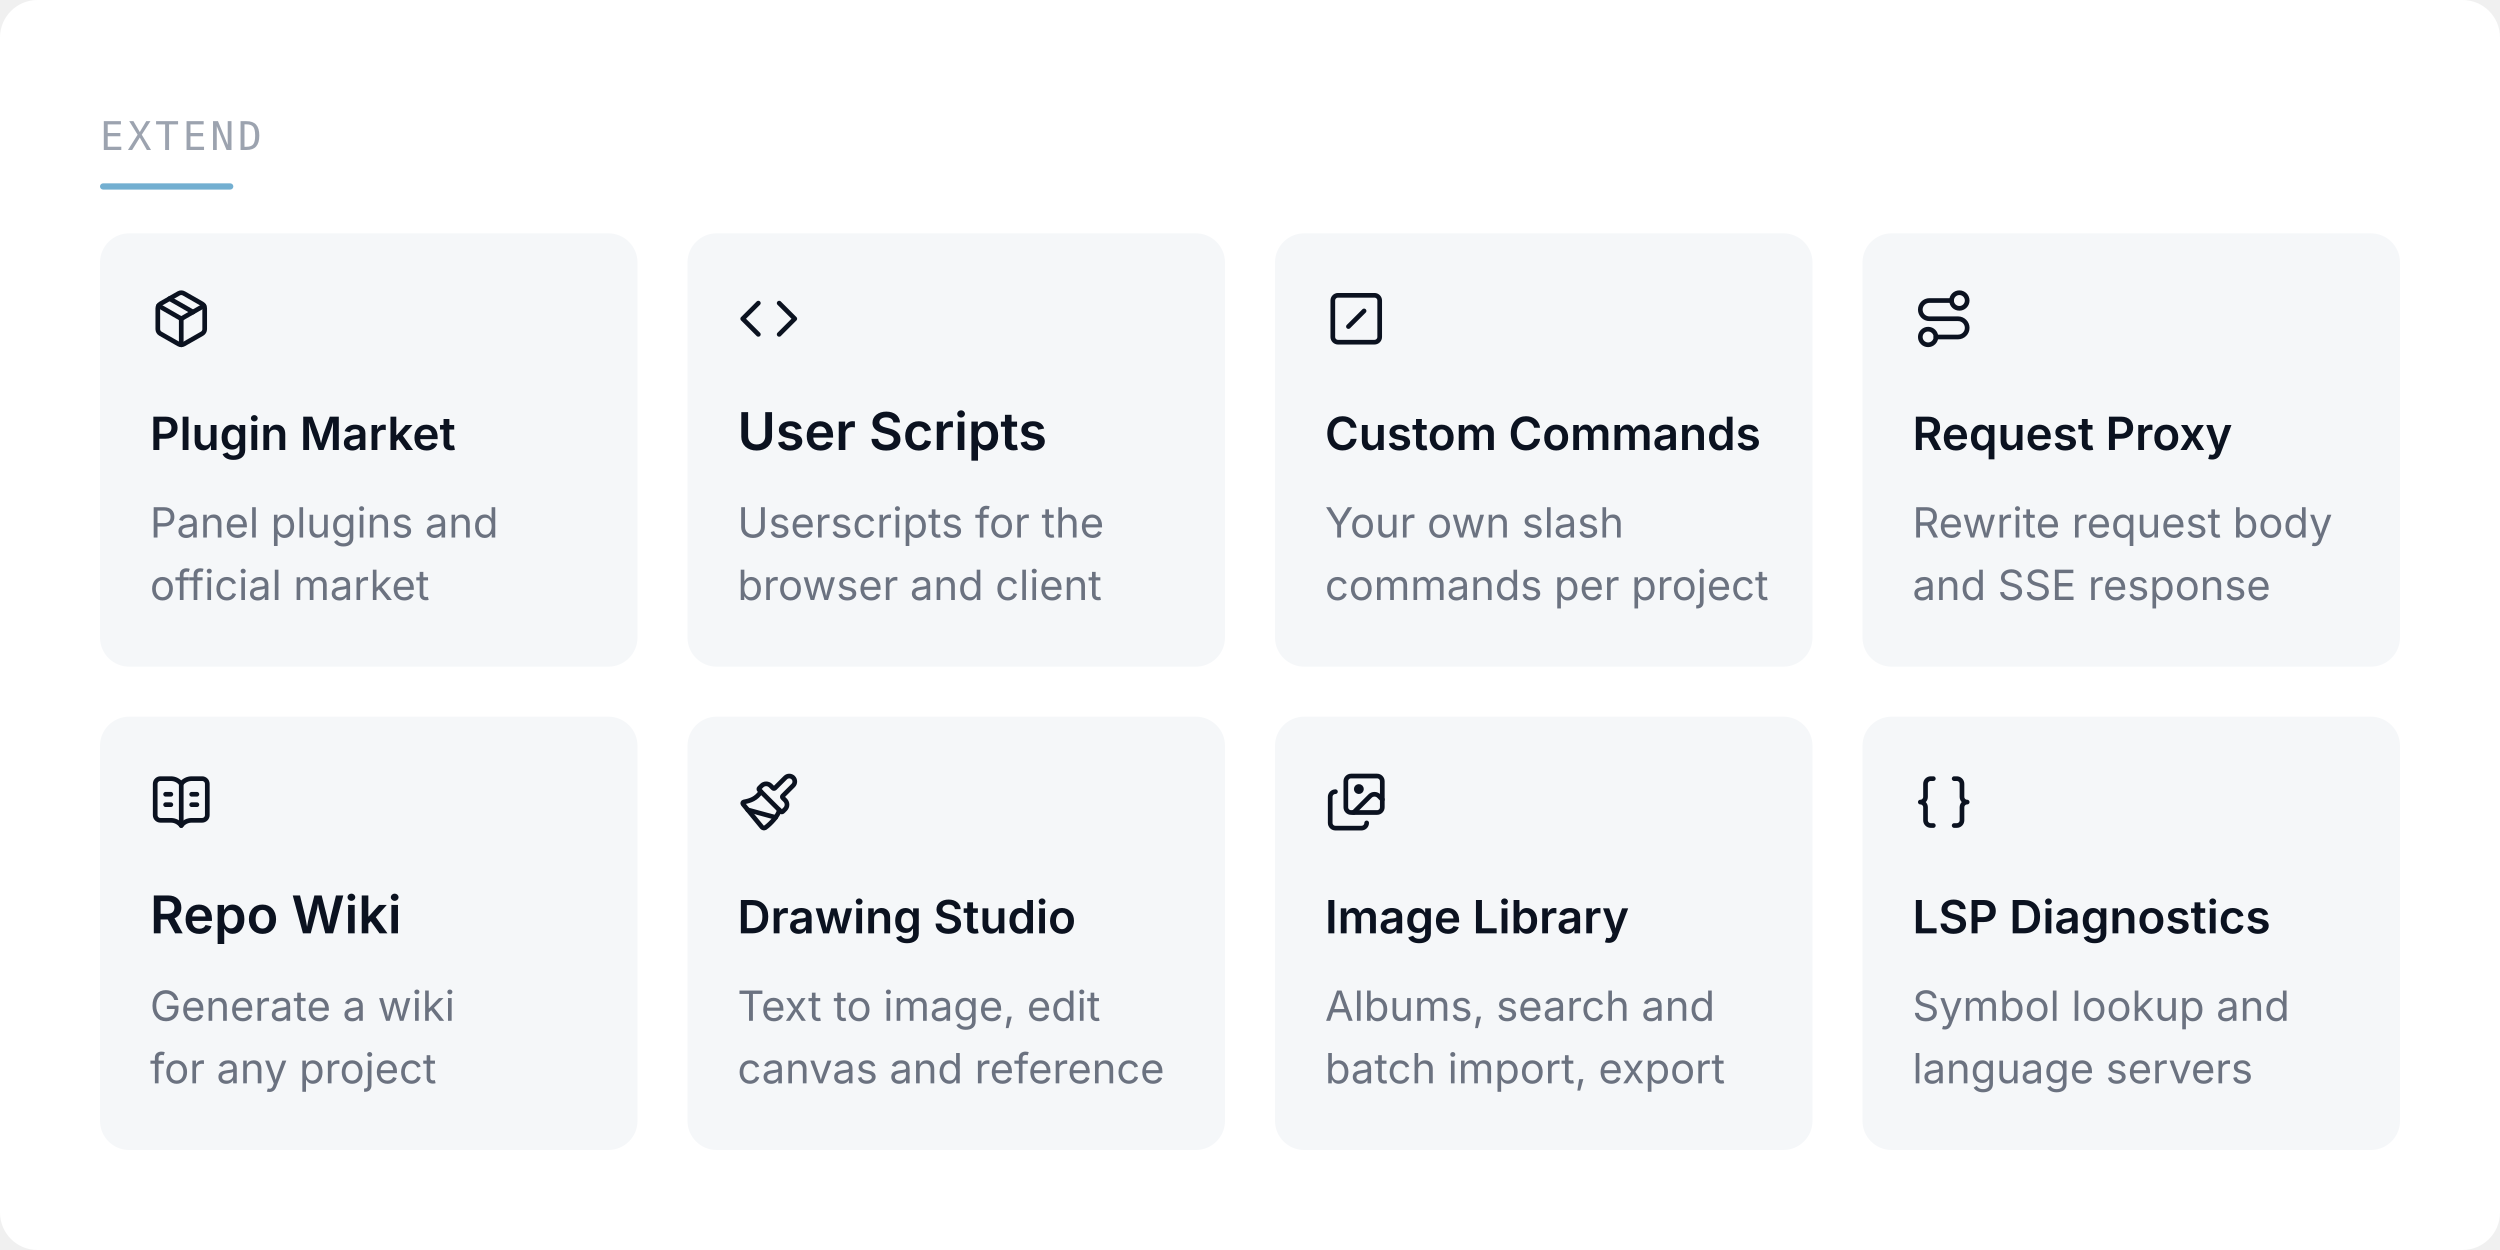
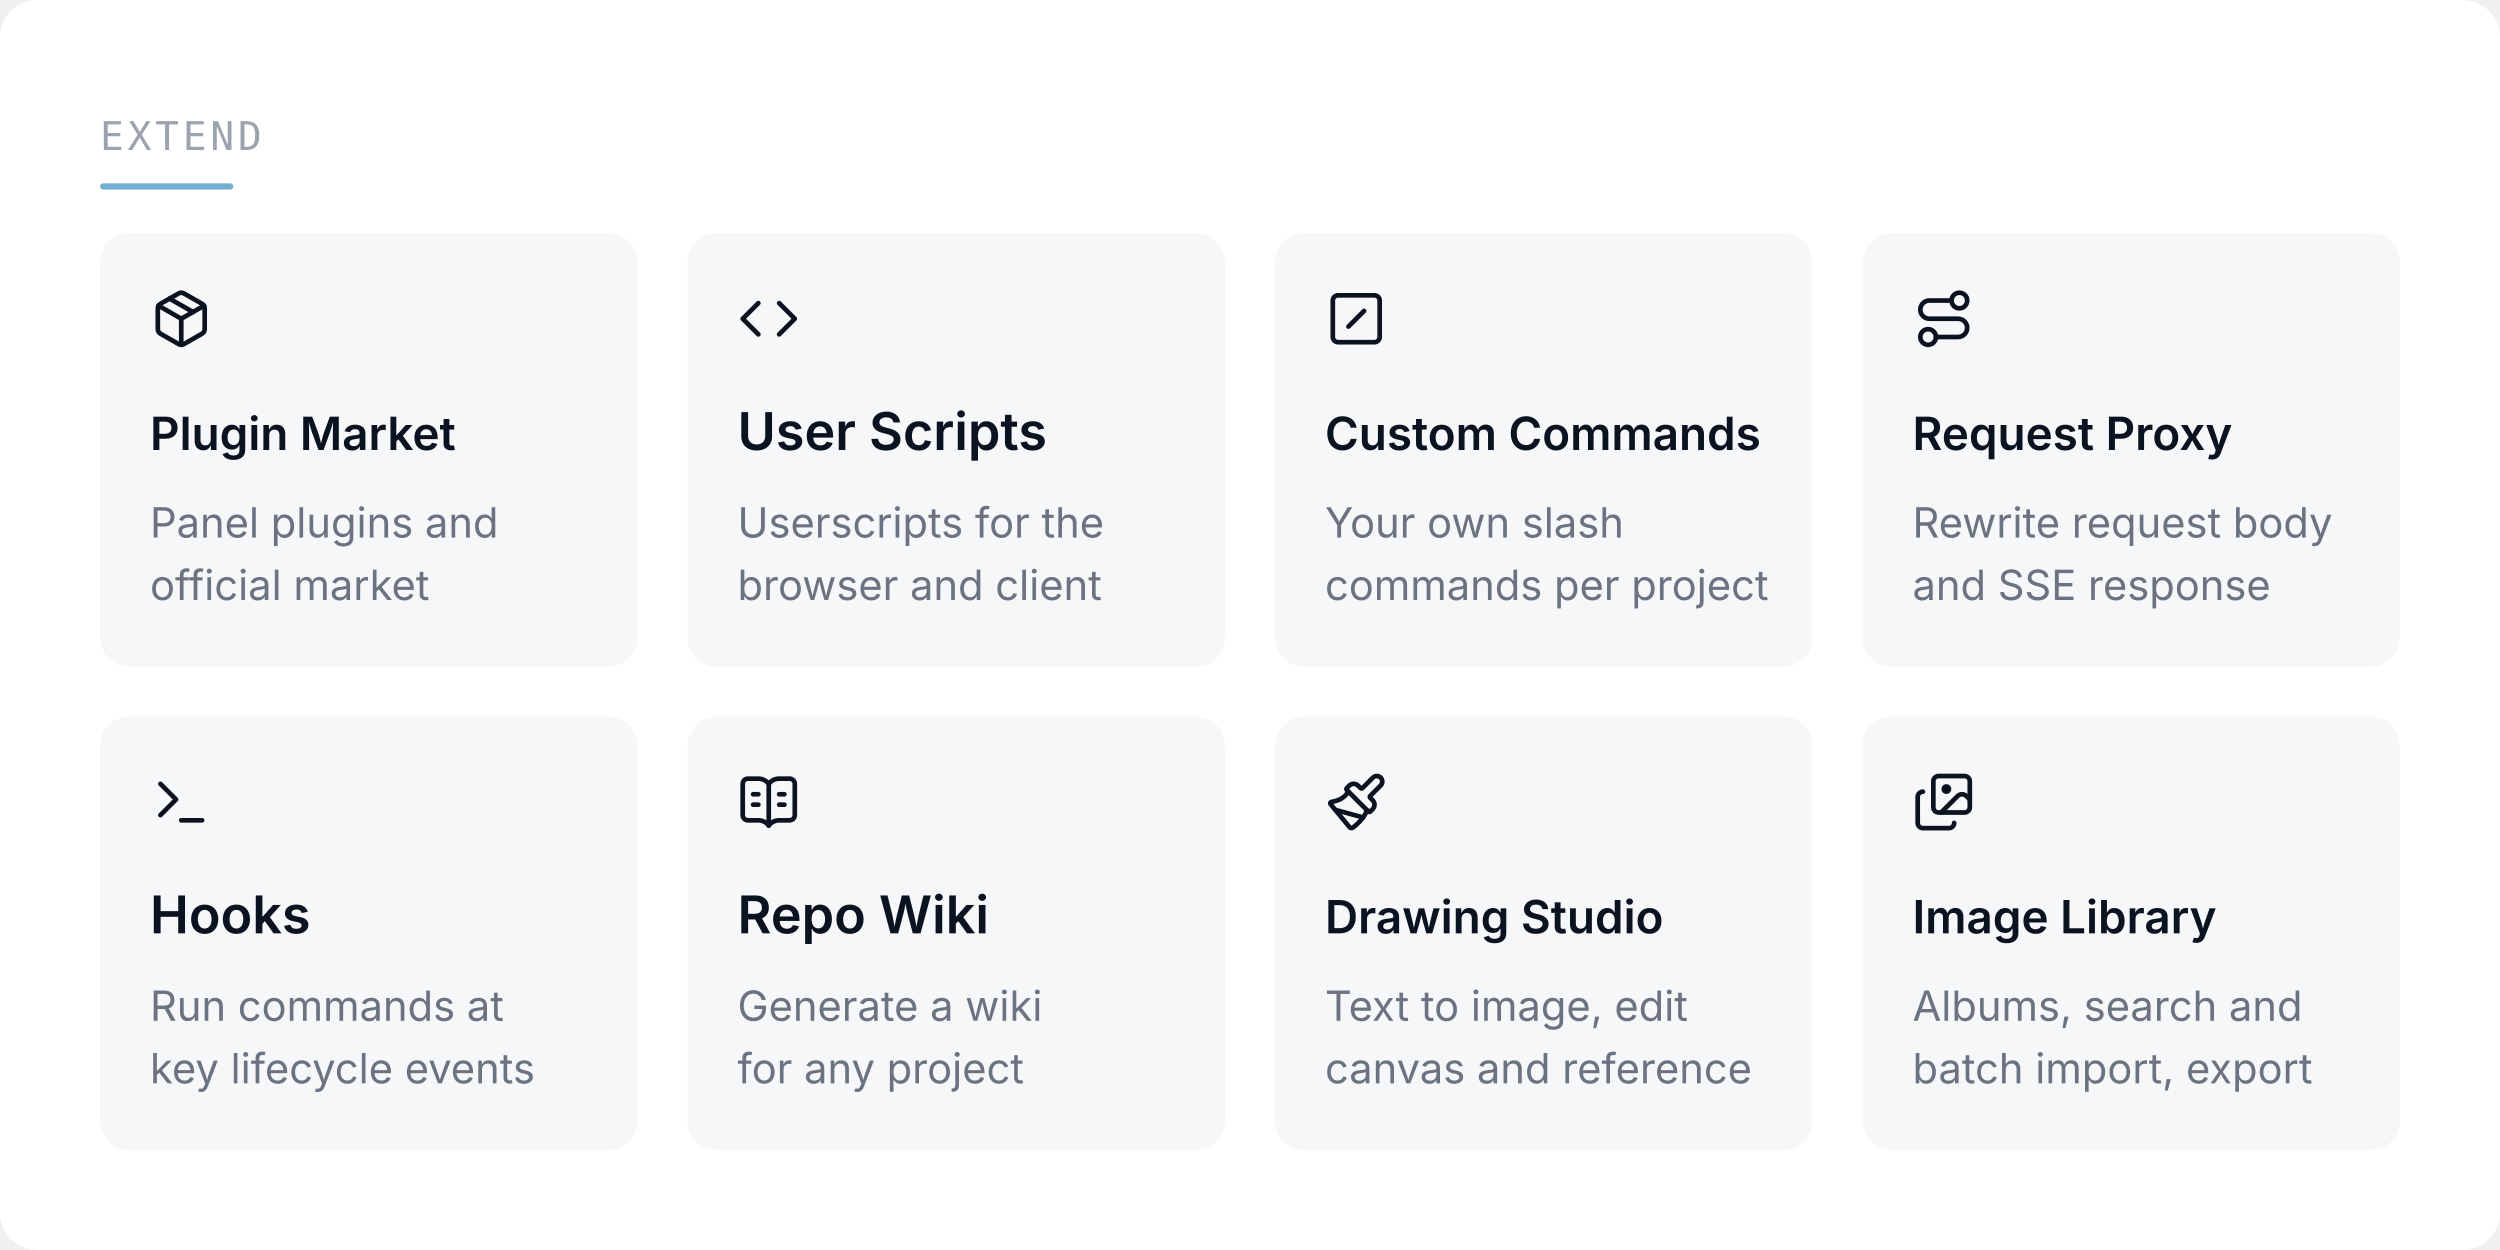
<svg xmlns="http://www.w3.org/2000/svg" width="1200" height="600" viewBox="0 0 1200 600" role="img" aria-labelledby="t d">
  <rect width="1200" height="600" rx="18" fill="#FFFFFF" />
  <text x="48" y="72" font-family="'Cascadia Code', Consolas, 'SF Mono', Menlo, monospace" font-size="19" letter-spacing="1.8" fill="#9CA3AF">EXTEND</text>
  <rect x="48" y="88" width="64" height="3" rx="1.5" fill="#73AFD1" />
  <rect x="48" y="112" width="258" height="208" rx="14" fill="#F5F7F9" />
  <g transform="translate(72.0 138) scale(1.25)" fill="none" stroke="#0B1220" stroke-width="1.8" stroke-linecap="round" stroke-linejoin="round">
    <path d="M11 21.73a2 2 0 0 0 2 0l7-4A2 2 0 0 0 21 16V8a2 2 0 0 0-1-1.73l-7-4a2 2 0 0 0-2 0l-7 4A2 2 0 0 0 3 8v8a2 2 0 0 0 1 1.73z" />
    <path d="M12 22V12" />
    <polyline points="3.29 7 12 12 20.71 7" />
    <path d="m7.5 4.27 9 5.15" />
  </g>
  <text x="72" y="216" font-family="-apple-system, BlinkMacSystemFont, 'Segoe UI', 'PingFang SC', 'Microsoft YaHei', sans-serif" font-size="22" font-weight="600" fill="#0B1220">Plugin Market</text>
  <text x="72" y="258" font-family="-apple-system, BlinkMacSystemFont, 'Segoe UI', 'PingFang SC', 'Microsoft YaHei', sans-serif" font-size="20" fill="#6B7280">Panel plugins and</text>
  <text x="72" y="288" font-family="-apple-system, BlinkMacSystemFont, 'Segoe UI', 'PingFang SC', 'Microsoft YaHei', sans-serif" font-size="20" fill="#6B7280">official market</text>
  <rect x="330" y="112" width="258" height="208" rx="14" fill="#F5F7F9" />
  <g transform="translate(354.0 138) scale(1.25)" fill="none" stroke="#0B1220" stroke-width="1.8" stroke-linecap="round" stroke-linejoin="round">
    <path d="m16 18 6-6-6-6" />
    <path d="m8 6-6 6 6 6" />
  </g>
  <text x="354" y="216" font-family="-apple-system, BlinkMacSystemFont, 'Segoe UI', 'PingFang SC', 'Microsoft YaHei', sans-serif" font-size="25" font-weight="600" fill="#0B1220">User Scripts</text>
  <text x="354" y="258" font-family="-apple-system, BlinkMacSystemFont, 'Segoe UI', 'PingFang SC', 'Microsoft YaHei', sans-serif" font-size="20" fill="#6B7280">Userscripts for the</text>
  <text x="354" y="288" font-family="-apple-system, BlinkMacSystemFont, 'Segoe UI', 'PingFang SC', 'Microsoft YaHei', sans-serif" font-size="20" fill="#6B7280">browser and client</text>
  <rect x="612" y="112" width="258" height="208" rx="14" fill="#F5F7F9" />
  <g transform="translate(636.0 138) scale(1.25)" fill="none" stroke="#0B1220" stroke-width="1.8" stroke-linecap="round" stroke-linejoin="round">
    <rect width="18" height="18" x="3" y="3" rx="2" />
    <line x1="9" x2="15" y1="15" y2="9" />
  </g>
  <text x="636" y="216" font-family="-apple-system, BlinkMacSystemFont, 'Segoe UI', 'PingFang SC', 'Microsoft YaHei', sans-serif" font-size="22" font-weight="600" fill="#0B1220">Custom Commands</text>
  <text x="636" y="258" font-family="-apple-system, BlinkMacSystemFont, 'Segoe UI', 'PingFang SC', 'Microsoft YaHei', sans-serif" font-size="20" fill="#6B7280">Your own slash</text>
  <text x="636" y="288" font-family="-apple-system, BlinkMacSystemFont, 'Segoe UI', 'PingFang SC', 'Microsoft YaHei', sans-serif" font-size="20" fill="#6B7280">commands per project</text>
  <rect x="894" y="112" width="258" height="208" rx="14" fill="#F5F7F9" />
  <g transform="translate(918.0 138) scale(1.25)" fill="none" stroke="#0B1220" stroke-width="1.8" stroke-linecap="round" stroke-linejoin="round">
    <circle cx="6" cy="19" r="3" />
    <path d="M9 19h8.5a3.5 3.5 0 0 0 0-7h-11a3.5 3.5 0 0 1 0-7H15" />
    <circle cx="18" cy="5" r="3" />
  </g>
  <text x="918" y="216" font-family="-apple-system, BlinkMacSystemFont, 'Segoe UI', 'PingFang SC', 'Microsoft YaHei', sans-serif" font-size="22" font-weight="600" fill="#0B1220">Request Proxy</text>
  <text x="918" y="258" font-family="-apple-system, BlinkMacSystemFont, 'Segoe UI', 'PingFang SC', 'Microsoft YaHei', sans-serif" font-size="20" fill="#6B7280">Rewrite request body</text>
  <text x="918" y="288" font-family="-apple-system, BlinkMacSystemFont, 'Segoe UI', 'PingFang SC', 'Microsoft YaHei', sans-serif" font-size="20" fill="#6B7280">and SSE response</text>
  <rect x="48" y="344" width="258" height="208" rx="14" fill="#F5F7F9" />
  <g transform="translate(72.0 370) scale(1.25)" fill="none" stroke="#0B1220" stroke-width="1.8" stroke-linecap="round" stroke-linejoin="round">
+     <path d="M12 19h8" />
+     <path d="m4 17 6-6-6-6" />
+   </g>
+   <text x="72" y="448" font-family="-apple-system, BlinkMacSystemFont, 'Segoe UI', 'PingFang SC', 'Microsoft YaHei', sans-serif" font-size="25" font-weight="600" fill="#0B1220">Hooks</text>
+   <text x="72" y="490" font-family="-apple-system, BlinkMacSystemFont, 'Segoe UI', 'PingFang SC', 'Microsoft YaHei', sans-serif" font-size="20" fill="#6B7280">Run commands at</text>
+   <text x="72" y="520" font-family="-apple-system, BlinkMacSystemFont, 'Segoe UI', 'PingFang SC', 'Microsoft YaHei', sans-serif" font-size="20" fill="#6B7280">key lifecycle events</text>
+   <rect x="330" y="344" width="258" height="208" rx="14" fill="#F5F7F9" />
+   <g transform="translate(354.0 370) scale(1.25)" fill="none" stroke="#0B1220" stroke-width="1.8" stroke-linecap="round" stroke-linejoin="round">
    <path d="M12 5v16" />
    <path d="M16 13h2" />
    <path d="M16 9h2" />
    <path d="M20.001 19A2 2 0 0022 17V5a2 2 0 00-1.999-2L16 3.002A5 5 0 0012 5a5 5 0 00-4-2H4a2 2 0 00-2 2v12a2 2 0 001.999 2H8a5 5 0 014 2 5 5 0 014-2z" />
    <path d="M6 13h2" />
    <path d="M6 9h2" />
  </g>
-   <text x="72" y="448" font-family="-apple-system, BlinkMacSystemFont, 'Segoe UI', 'PingFang SC', 'Microsoft YaHei', sans-serif" font-size="25" font-weight="600" fill="#0B1220">Repo Wiki</text>
-   <text x="72" y="490" font-family="-apple-system, BlinkMacSystemFont, 'Segoe UI', 'PingFang SC', 'Microsoft YaHei', sans-serif" font-size="20" fill="#6B7280">Generate a wiki</text>
-   <text x="72" y="520" font-family="-apple-system, BlinkMacSystemFont, 'Segoe UI', 'PingFang SC', 'Microsoft YaHei', sans-serif" font-size="20" fill="#6B7280">for any project</text>
-   <rect x="330" y="344" width="258" height="208" rx="14" fill="#F5F7F9" />
-   <g transform="translate(354.0 370) scale(1.25)" fill="none" stroke="#0B1220" stroke-width="1.8" stroke-linecap="round" stroke-linejoin="round">
+   <text x="354" y="448" font-family="-apple-system, BlinkMacSystemFont, 'Segoe UI', 'PingFang SC', 'Microsoft YaHei', sans-serif" font-size="25" font-weight="600" fill="#0B1220">Repo Wiki</text>
+   <text x="354" y="490" font-family="-apple-system, BlinkMacSystemFont, 'Segoe UI', 'PingFang SC', 'Microsoft YaHei', sans-serif" font-size="20" fill="#6B7280">Generate a wiki</text>
+   <text x="354" y="520" font-family="-apple-system, BlinkMacSystemFont, 'Segoe UI', 'PingFang SC', 'Microsoft YaHei', sans-serif" font-size="20" fill="#6B7280">for any project</text>
+   <rect x="612" y="344" width="258" height="208" rx="14" fill="#F5F7F9" />
+   <g transform="translate(636.0 370) scale(1.25)" fill="none" stroke="#0B1220" stroke-width="1.8" stroke-linecap="round" stroke-linejoin="round">
    <path d="m14.622 17.897-10.68-2.913" />
    <path d="M18.376 2.622a1 1 0 1 1 3.002 3.002L17.36 9.643a.5.5 0 0 0 0 .707l.944.944a2.41 2.41 0 0 1 0 3.408l-.944.944a.5.5 0 0 1-.707 0L8.354 7.348a.5.5 0 0 1 0-.707l.944-.944a2.41 2.41 0 0 1 3.408 0l.944.944a.5.5 0 0 0 .707 0z" />
    <path d="M9 8c-1.804 2.71-3.97 3.46-6.583 3.948a.507.507 0 0 0-.302.819l7.32 8.883a1 1 0 0 0 1.185.204C12.735 20.405 16 16.792 16 15" />
  </g>
-   <text x="354" y="448" font-family="-apple-system, BlinkMacSystemFont, 'Segoe UI', 'PingFang SC', 'Microsoft YaHei', sans-serif" font-size="22" font-weight="600" fill="#0B1220">Drawing Studio</text>
-   <text x="354" y="490" font-family="-apple-system, BlinkMacSystemFont, 'Segoe UI', 'PingFang SC', 'Microsoft YaHei', sans-serif" font-size="20" fill="#6B7280">Text to image, edit</text>
-   <text x="354" y="520" font-family="-apple-system, BlinkMacSystemFont, 'Segoe UI', 'PingFang SC', 'Microsoft YaHei', sans-serif" font-size="20" fill="#6B7280">canvas and reference</text>
-   <rect x="612" y="344" width="258" height="208" rx="14" fill="#F5F7F9" />
-   <g transform="translate(636.0 370) scale(1.25)" fill="none" stroke="#0B1220" stroke-width="1.8" stroke-linecap="round" stroke-linejoin="round">
+   <text x="636" y="448" font-family="-apple-system, BlinkMacSystemFont, 'Segoe UI', 'PingFang SC', 'Microsoft YaHei', sans-serif" font-size="22" font-weight="600" fill="#0B1220">Drawing Studio</text>
+   <text x="636" y="490" font-family="-apple-system, BlinkMacSystemFont, 'Segoe UI', 'PingFang SC', 'Microsoft YaHei', sans-serif" font-size="20" fill="#6B7280">Text to image, edit</text>
+   <text x="636" y="520" font-family="-apple-system, BlinkMacSystemFont, 'Segoe UI', 'PingFang SC', 'Microsoft YaHei', sans-serif" font-size="20" fill="#6B7280">canvas and reference</text>
+   <rect x="894" y="344" width="258" height="208" rx="14" fill="#F5F7F9" />
+   <g transform="translate(918.0 370) scale(1.25)" fill="none" stroke="#0B1220" stroke-width="1.8" stroke-linecap="round" stroke-linejoin="round">
    <path d="m22 11-1.296-1.296a2.4 2.4 0 0 0-3.408 0L11 16" />
    <path d="M4 8a2 2 0 0 0-2 2v10a2 2 0 0 0 2 2h10a2 2 0 0 0 2-2" />
    <circle cx="13" cy="7" r="1" fill="currentColor" />
    <rect x="8" y="2" width="14" height="14" rx="2" />
  </g>
-   <text x="636" y="448" font-family="-apple-system, BlinkMacSystemFont, 'Segoe UI', 'PingFang SC', 'Microsoft YaHei', sans-serif" font-size="22" font-weight="600" fill="#0B1220">Image Library</text>
-   <text x="636" y="490" font-family="-apple-system, BlinkMacSystemFont, 'Segoe UI', 'PingFang SC', 'Microsoft YaHei', sans-serif" font-size="20" fill="#6B7280">Albums, search and</text>
-   <text x="636" y="520" font-family="-apple-system, BlinkMacSystemFont, 'Segoe UI', 'PingFang SC', 'Microsoft YaHei', sans-serif" font-size="20" fill="#6B7280">batch import, export</text>
-   <rect x="894" y="344" width="258" height="208" rx="14" fill="#F5F7F9" />
-   <g transform="translate(918.0 370) scale(1.25)" fill="none" stroke="#0B1220" stroke-width="1.8" stroke-linecap="round" stroke-linejoin="round">
-     <path d="M8 3H7a2 2 0 0 0-2 2v5a2 2 0 0 1-2 2 2 2 0 0 1 2 2v5c0 1.1.9 2 2 2h1" />
-     <path d="M16 21h1a2 2 0 0 0 2-2v-5c0-1.1.9-2 2-2a2 2 0 0 1-2-2V5a2 2 0 0 0-2-2h-1" />
-   </g>
-   <text x="918" y="448" font-family="-apple-system, BlinkMacSystemFont, 'Segoe UI', 'PingFang SC', 'Microsoft YaHei', sans-serif" font-size="22" font-weight="600" fill="#0B1220">LSP Diagnostics</text>
-   <text x="918" y="490" font-family="-apple-system, BlinkMacSystemFont, 'Segoe UI', 'PingFang SC', 'Microsoft YaHei', sans-serif" font-size="20" fill="#6B7280">Symbol lookup and</text>
-   <text x="918" y="520" font-family="-apple-system, BlinkMacSystemFont, 'Segoe UI', 'PingFang SC', 'Microsoft YaHei', sans-serif" font-size="20" fill="#6B7280">language servers</text>
+   <text x="918" y="448" font-family="-apple-system, BlinkMacSystemFont, 'Segoe UI', 'PingFang SC', 'Microsoft YaHei', sans-serif" font-size="22" font-weight="600" fill="#0B1220">Image Library</text>
+   <text x="918" y="490" font-family="-apple-system, BlinkMacSystemFont, 'Segoe UI', 'PingFang SC', 'Microsoft YaHei', sans-serif" font-size="20" fill="#6B7280">Albums, search and</text>
+   <text x="918" y="520" font-family="-apple-system, BlinkMacSystemFont, 'Segoe UI', 'PingFang SC', 'Microsoft YaHei', sans-serif" font-size="20" fill="#6B7280">batch import, export</text>
</svg>
